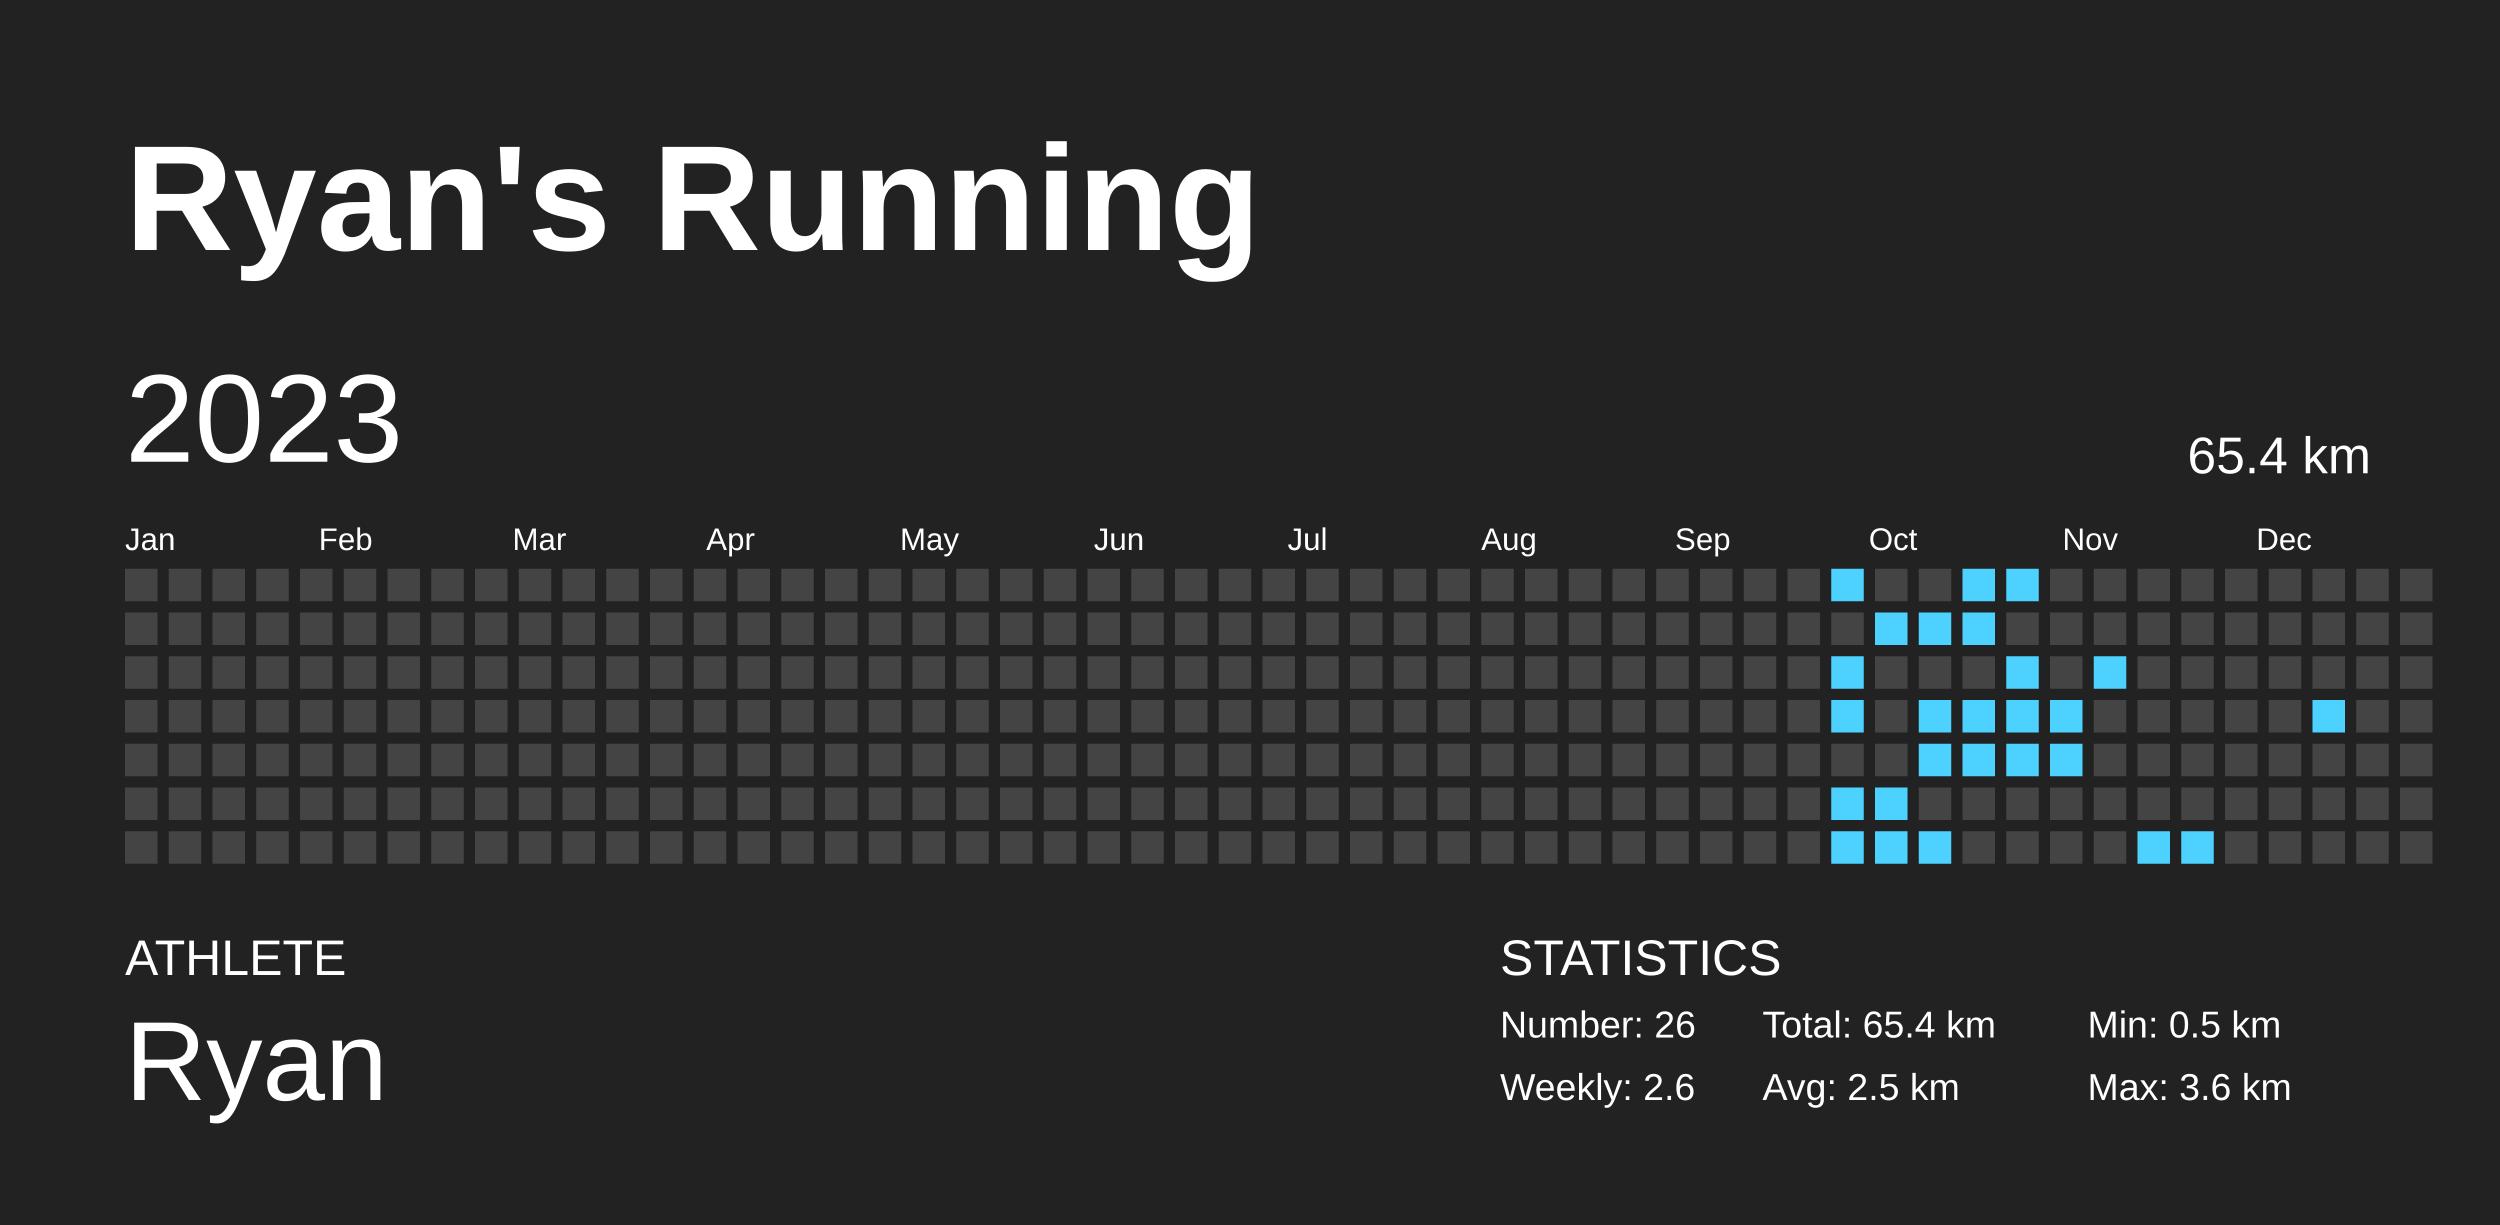
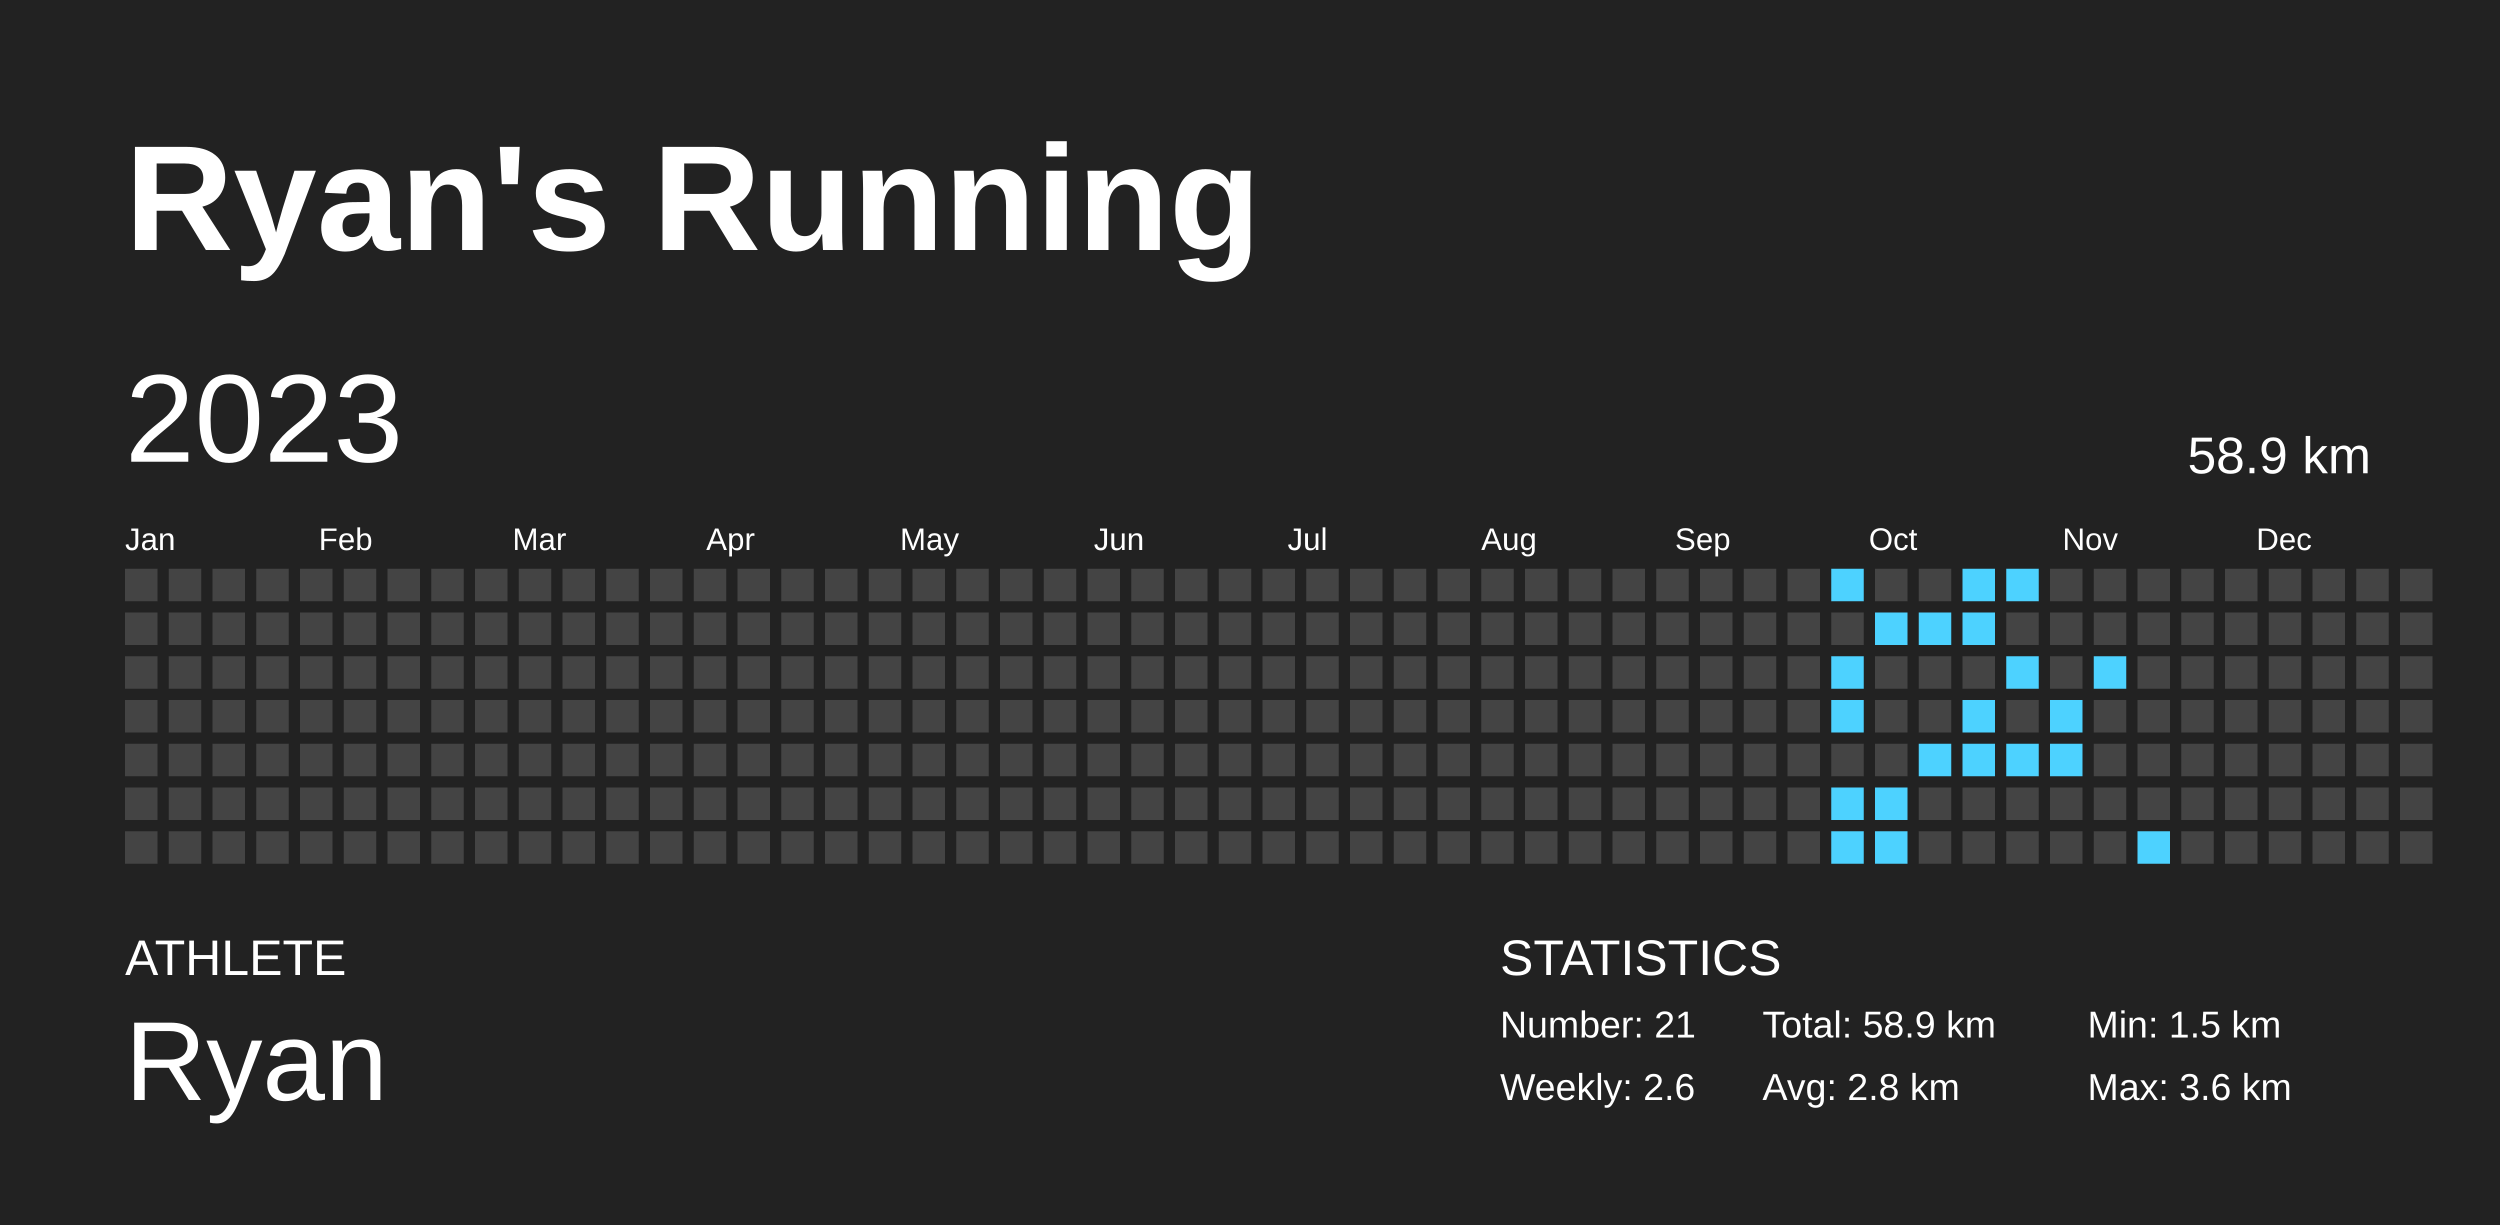
<svg xmlns="http://www.w3.org/2000/svg" baseProfile="full" height="98mm" version="1.1" viewBox="0,0,200,98" width="200mm">
  <defs />
  <rect fill="#222222" height="98" width="200" x="0" y="0" />
  <text fill="#FFFFFF" style="font-size:12px; font-family:Arial; font-weight:bold;" x="10" y="20">Ryan's Running</text>
  <text fill="#FFFFFF" style="font-size:4px; font-family:Arial" x="10" y="78">ATHLETE</text>
  <text fill="#FFFFFF" style="font-size:9px; font-family:Arial" x="10" y="88">Ryan</text>
  <text fill="#FFFFFF" style="font-size:4px; font-family:Arial" x="120" y="78">STATISTICS</text>
-   <text fill="#FFFFFF" style="font-size:3px; font-family:Arial" x="120" y="83">Number: 26</text>
+   <text fill="#FFFFFF" style="font-size:3px; font-family:Arial" x="120" y="83">Number: 21</text>
  <text fill="#FFFFFF" style="font-size:3px; font-family:Arial" x="120" y="88">Weekly: 2.6</text>
-   <text fill="#FFFFFF" style="font-size:3px; font-family:Arial" x="141" y="83">Total: 65.4 km</text>
-   <text fill="#FFFFFF" style="font-size:3px; font-family:Arial" x="141" y="88">Avg: 2.5 km</text>
-   <text fill="#FFFFFF" style="font-size:3px; font-family:Arial" x="167" y="83">Min: 0.5 km</text>
+   <text fill="#FFFFFF" style="font-size:3px; font-family:Arial" x="141" y="83">Total: 58.9 km</text>
+   <text fill="#FFFFFF" style="font-size:3px; font-family:Arial" x="141" y="88">Avg: 2.8 km</text>
+   <text fill="#FFFFFF" style="font-size:3px; font-family:Arial" x="167" y="83">Min: 1.5 km</text>
  <text fill="#FFFFFF" style="font-size:3px; font-family:Arial" x="167" y="88">Max: 3.6 km</text>
  <text dominant-baseline="hanging" fill="#FFFFFF" style="font-size:10.0px; font-family:Arial;" x="10" y="30">2023</text>
-   <text dominant-baseline="hanging" fill="#FFFFFF" style="font-size:4.125px; font-family:Arial;" x="175" y="35">65.4 km</text>
+   <text dominant-baseline="hanging" fill="#FFFFFF" style="font-size:4.125px; font-family:Arial;" x="175" y="35">58.9 km</text>
  <text fill="#FFFFFF" style="font-size:2.5px; font-family:Arial" x="10.0" y="44">Jan</text>
  <text fill="#FFFFFF" style="font-size:2.5px; font-family:Arial" x="25.5" y="44">Feb</text>
  <text fill="#FFFFFF" style="font-size:2.5px; font-family:Arial" x="41.0" y="44">Mar</text>
  <text fill="#FFFFFF" style="font-size:2.5px; font-family:Arial" x="56.5" y="44">Apr</text>
  <text fill="#FFFFFF" style="font-size:2.5px; font-family:Arial" x="72.0" y="44">May</text>
  <text fill="#FFFFFF" style="font-size:2.5px; font-family:Arial" x="87.5" y="44">Jun</text>
  <text fill="#FFFFFF" style="font-size:2.5px; font-family:Arial" x="103.0" y="44">Jul</text>
  <text fill="#FFFFFF" style="font-size:2.5px; font-family:Arial" x="118.5" y="44">Aug</text>
  <text fill="#FFFFFF" style="font-size:2.5px; font-family:Arial" x="134.0" y="44">Sep</text>
  <text fill="#FFFFFF" style="font-size:2.5px; font-family:Arial" x="149.5" y="44">Oct</text>
  <text fill="#FFFFFF" style="font-size:2.5px; font-family:Arial" x="165.0" y="44">Nov</text>
  <text fill="#FFFFFF" style="font-size:2.5px; font-family:Arial" x="180.5" y="44">Dec</text>
  <rect fill="#444444" height="2.6" width="2.6" x="10.0" y="45.5" />
  <rect fill="#444444" height="2.6" width="2.6" x="10.0" y="49.0" />
  <rect fill="#444444" height="2.6" width="2.6" x="10.0" y="52.5" />
  <rect fill="#444444" height="2.6" width="2.6" x="10.0" y="56.0" />
  <rect fill="#444444" height="2.6" width="2.6" x="10.0" y="59.5" />
  <rect fill="#444444" height="2.6" width="2.6" x="10.0" y="63.0" />
  <rect fill="#444444" height="2.6" width="2.6" x="10.0" y="66.5" />
  <rect fill="#444444" height="2.6" width="2.6" x="13.5" y="45.5" />
  <rect fill="#444444" height="2.6" width="2.6" x="13.5" y="49.0" />
  <rect fill="#444444" height="2.6" width="2.6" x="13.5" y="52.5" />
  <rect fill="#444444" height="2.6" width="2.6" x="13.5" y="56.0" />
  <rect fill="#444444" height="2.6" width="2.6" x="13.5" y="59.5" />
  <rect fill="#444444" height="2.6" width="2.6" x="13.5" y="63.0" />
  <rect fill="#444444" height="2.6" width="2.6" x="13.5" y="66.5" />
  <rect fill="#444444" height="2.6" width="2.6" x="17.0" y="45.5" />
  <rect fill="#444444" height="2.6" width="2.6" x="17.0" y="49.0" />
  <rect fill="#444444" height="2.6" width="2.6" x="17.0" y="52.5" />
  <rect fill="#444444" height="2.6" width="2.6" x="17.0" y="56.0" />
  <rect fill="#444444" height="2.6" width="2.6" x="17.0" y="59.5" />
  <rect fill="#444444" height="2.6" width="2.6" x="17.0" y="63.0" />
  <rect fill="#444444" height="2.6" width="2.6" x="17.0" y="66.5" />
  <rect fill="#444444" height="2.6" width="2.6" x="20.5" y="45.5" />
  <rect fill="#444444" height="2.6" width="2.6" x="20.5" y="49.0" />
  <rect fill="#444444" height="2.6" width="2.6" x="20.5" y="52.5" />
  <rect fill="#444444" height="2.6" width="2.6" x="20.5" y="56.0" />
  <rect fill="#444444" height="2.6" width="2.6" x="20.5" y="59.5" />
  <rect fill="#444444" height="2.6" width="2.6" x="20.5" y="63.0" />
  <rect fill="#444444" height="2.6" width="2.6" x="20.5" y="66.5" />
  <rect fill="#444444" height="2.6" width="2.6" x="24.0" y="45.5" />
  <rect fill="#444444" height="2.6" width="2.6" x="24.0" y="49.0" />
  <rect fill="#444444" height="2.6" width="2.6" x="24.0" y="52.5" />
  <rect fill="#444444" height="2.6" width="2.6" x="24.0" y="56.0" />
  <rect fill="#444444" height="2.6" width="2.6" x="24.0" y="59.5" />
  <rect fill="#444444" height="2.6" width="2.6" x="24.0" y="63.0" />
  <rect fill="#444444" height="2.6" width="2.6" x="24.0" y="66.5" />
  <rect fill="#444444" height="2.6" width="2.6" x="27.5" y="45.5" />
  <rect fill="#444444" height="2.6" width="2.6" x="27.5" y="49.0" />
  <rect fill="#444444" height="2.6" width="2.6" x="27.5" y="52.5" />
  <rect fill="#444444" height="2.6" width="2.6" x="27.5" y="56.0" />
  <rect fill="#444444" height="2.6" width="2.6" x="27.5" y="59.5" />
  <rect fill="#444444" height="2.6" width="2.6" x="27.5" y="63.0" />
  <rect fill="#444444" height="2.6" width="2.6" x="27.5" y="66.5" />
  <rect fill="#444444" height="2.6" width="2.6" x="31.0" y="45.5" />
  <rect fill="#444444" height="2.6" width="2.6" x="31.0" y="49.0" />
  <rect fill="#444444" height="2.6" width="2.6" x="31.0" y="52.5" />
  <rect fill="#444444" height="2.6" width="2.6" x="31.0" y="56.0" />
  <rect fill="#444444" height="2.6" width="2.6" x="31.0" y="59.5" />
  <rect fill="#444444" height="2.6" width="2.6" x="31.0" y="63.0" />
  <rect fill="#444444" height="2.6" width="2.6" x="31.0" y="66.5" />
  <rect fill="#444444" height="2.6" width="2.6" x="34.5" y="45.5" />
  <rect fill="#444444" height="2.6" width="2.6" x="34.5" y="49.0" />
  <rect fill="#444444" height="2.6" width="2.6" x="34.5" y="52.5" />
  <rect fill="#444444" height="2.6" width="2.6" x="34.5" y="56.0" />
  <rect fill="#444444" height="2.6" width="2.6" x="34.5" y="59.5" />
  <rect fill="#444444" height="2.6" width="2.6" x="34.5" y="63.0" />
  <rect fill="#444444" height="2.6" width="2.6" x="34.5" y="66.5" />
  <rect fill="#444444" height="2.6" width="2.6" x="38.0" y="45.5" />
  <rect fill="#444444" height="2.6" width="2.6" x="38.0" y="49.0" />
  <rect fill="#444444" height="2.6" width="2.6" x="38.0" y="52.5" />
  <rect fill="#444444" height="2.6" width="2.6" x="38.0" y="56.0" />
  <rect fill="#444444" height="2.6" width="2.6" x="38.0" y="59.5" />
  <rect fill="#444444" height="2.6" width="2.6" x="38.0" y="63.0" />
  <rect fill="#444444" height="2.6" width="2.6" x="38.0" y="66.5" />
  <rect fill="#444444" height="2.6" width="2.6" x="41.5" y="45.5" />
  <rect fill="#444444" height="2.6" width="2.6" x="41.5" y="49.0" />
  <rect fill="#444444" height="2.6" width="2.6" x="41.5" y="52.5" />
  <rect fill="#444444" height="2.6" width="2.6" x="41.5" y="56.0" />
  <rect fill="#444444" height="2.6" width="2.6" x="41.5" y="59.5" />
  <rect fill="#444444" height="2.6" width="2.6" x="41.5" y="63.0" />
  <rect fill="#444444" height="2.6" width="2.6" x="41.5" y="66.5" />
  <rect fill="#444444" height="2.6" width="2.6" x="45.0" y="45.5" />
  <rect fill="#444444" height="2.6" width="2.6" x="45.0" y="49.0" />
  <rect fill="#444444" height="2.6" width="2.6" x="45.0" y="52.5" />
  <rect fill="#444444" height="2.6" width="2.6" x="45.0" y="56.0" />
  <rect fill="#444444" height="2.6" width="2.6" x="45.0" y="59.5" />
  <rect fill="#444444" height="2.6" width="2.6" x="45.0" y="63.0" />
  <rect fill="#444444" height="2.6" width="2.6" x="45.0" y="66.5" />
  <rect fill="#444444" height="2.6" width="2.6" x="48.5" y="45.5" />
  <rect fill="#444444" height="2.6" width="2.6" x="48.5" y="49.0" />
  <rect fill="#444444" height="2.6" width="2.6" x="48.5" y="52.5" />
  <rect fill="#444444" height="2.6" width="2.6" x="48.5" y="56.0" />
  <rect fill="#444444" height="2.6" width="2.6" x="48.5" y="59.5" />
  <rect fill="#444444" height="2.6" width="2.6" x="48.5" y="63.0" />
  <rect fill="#444444" height="2.6" width="2.6" x="48.5" y="66.5" />
  <rect fill="#444444" height="2.6" width="2.6" x="52.0" y="45.5" />
  <rect fill="#444444" height="2.6" width="2.6" x="52.0" y="49.0" />
  <rect fill="#444444" height="2.6" width="2.6" x="52.0" y="52.5" />
  <rect fill="#444444" height="2.6" width="2.6" x="52.0" y="56.0" />
  <rect fill="#444444" height="2.6" width="2.6" x="52.0" y="59.5" />
  <rect fill="#444444" height="2.6" width="2.6" x="52.0" y="63.0" />
  <rect fill="#444444" height="2.6" width="2.6" x="52.0" y="66.5" />
  <rect fill="#444444" height="2.6" width="2.6" x="55.5" y="45.5" />
  <rect fill="#444444" height="2.6" width="2.6" x="55.5" y="49.0" />
  <rect fill="#444444" height="2.6" width="2.6" x="55.5" y="52.5" />
  <rect fill="#444444" height="2.6" width="2.6" x="55.5" y="56.0" />
  <rect fill="#444444" height="2.6" width="2.6" x="55.5" y="59.5" />
  <rect fill="#444444" height="2.6" width="2.6" x="55.5" y="63.0" />
  <rect fill="#444444" height="2.6" width="2.6" x="55.5" y="66.5" />
  <rect fill="#444444" height="2.6" width="2.6" x="59.0" y="45.5" />
  <rect fill="#444444" height="2.6" width="2.6" x="59.0" y="49.0" />
  <rect fill="#444444" height="2.6" width="2.6" x="59.0" y="52.5" />
  <rect fill="#444444" height="2.6" width="2.6" x="59.0" y="56.0" />
  <rect fill="#444444" height="2.6" width="2.6" x="59.0" y="59.5" />
  <rect fill="#444444" height="2.6" width="2.6" x="59.0" y="63.0" />
  <rect fill="#444444" height="2.6" width="2.6" x="59.0" y="66.5" />
  <rect fill="#444444" height="2.6" width="2.6" x="62.5" y="45.5" />
  <rect fill="#444444" height="2.6" width="2.6" x="62.5" y="49.0" />
  <rect fill="#444444" height="2.6" width="2.6" x="62.5" y="52.5" />
  <rect fill="#444444" height="2.6" width="2.6" x="62.5" y="56.0" />
  <rect fill="#444444" height="2.6" width="2.6" x="62.5" y="59.5" />
  <rect fill="#444444" height="2.6" width="2.6" x="62.5" y="63.0" />
  <rect fill="#444444" height="2.6" width="2.6" x="62.5" y="66.5" />
  <rect fill="#444444" height="2.6" width="2.6" x="66.0" y="45.5" />
  <rect fill="#444444" height="2.6" width="2.6" x="66.0" y="49.0" />
  <rect fill="#444444" height="2.6" width="2.6" x="66.0" y="52.5" />
  <rect fill="#444444" height="2.6" width="2.6" x="66.0" y="56.0" />
  <rect fill="#444444" height="2.6" width="2.6" x="66.0" y="59.5" />
  <rect fill="#444444" height="2.6" width="2.6" x="66.0" y="63.0" />
  <rect fill="#444444" height="2.6" width="2.6" x="66.0" y="66.5" />
  <rect fill="#444444" height="2.6" width="2.6" x="69.5" y="45.5" />
  <rect fill="#444444" height="2.6" width="2.6" x="69.5" y="49.0" />
  <rect fill="#444444" height="2.6" width="2.6" x="69.5" y="52.5" />
  <rect fill="#444444" height="2.6" width="2.6" x="69.5" y="56.0" />
  <rect fill="#444444" height="2.6" width="2.6" x="69.5" y="59.5" />
  <rect fill="#444444" height="2.6" width="2.6" x="69.5" y="63.0" />
  <rect fill="#444444" height="2.6" width="2.6" x="69.5" y="66.5" />
  <rect fill="#444444" height="2.6" width="2.6" x="73.0" y="45.5" />
  <rect fill="#444444" height="2.6" width="2.6" x="73.0" y="49.0" />
  <rect fill="#444444" height="2.6" width="2.6" x="73.0" y="52.5" />
  <rect fill="#444444" height="2.6" width="2.6" x="73.0" y="56.0" />
  <rect fill="#444444" height="2.6" width="2.6" x="73.0" y="59.5" />
  <rect fill="#444444" height="2.6" width="2.6" x="73.0" y="63.0" />
  <rect fill="#444444" height="2.6" width="2.6" x="73.0" y="66.5" />
  <rect fill="#444444" height="2.6" width="2.6" x="76.5" y="45.5" />
  <rect fill="#444444" height="2.6" width="2.6" x="76.5" y="49.0" />
  <rect fill="#444444" height="2.6" width="2.6" x="76.5" y="52.5" />
  <rect fill="#444444" height="2.6" width="2.6" x="76.5" y="56.0" />
  <rect fill="#444444" height="2.6" width="2.6" x="76.5" y="59.5" />
  <rect fill="#444444" height="2.6" width="2.6" x="76.5" y="63.0" />
  <rect fill="#444444" height="2.6" width="2.6" x="76.5" y="66.5" />
  <rect fill="#444444" height="2.6" width="2.6" x="80.0" y="45.5" />
  <rect fill="#444444" height="2.6" width="2.6" x="80.0" y="49.0" />
  <rect fill="#444444" height="2.6" width="2.6" x="80.0" y="52.5" />
  <rect fill="#444444" height="2.6" width="2.6" x="80.0" y="56.0" />
  <rect fill="#444444" height="2.6" width="2.6" x="80.0" y="59.5" />
  <rect fill="#444444" height="2.6" width="2.6" x="80.0" y="63.0" />
  <rect fill="#444444" height="2.6" width="2.6" x="80.0" y="66.5" />
  <rect fill="#444444" height="2.6" width="2.6" x="83.5" y="45.5" />
  <rect fill="#444444" height="2.6" width="2.6" x="83.5" y="49.0" />
  <rect fill="#444444" height="2.6" width="2.6" x="83.5" y="52.5" />
  <rect fill="#444444" height="2.6" width="2.6" x="83.5" y="56.0" />
  <rect fill="#444444" height="2.6" width="2.6" x="83.5" y="59.5" />
  <rect fill="#444444" height="2.6" width="2.6" x="83.5" y="63.0" />
  <rect fill="#444444" height="2.6" width="2.6" x="83.5" y="66.5" />
  <rect fill="#444444" height="2.6" width="2.6" x="87.0" y="45.5" />
  <rect fill="#444444" height="2.6" width="2.6" x="87.0" y="49.0" />
  <rect fill="#444444" height="2.6" width="2.6" x="87.0" y="52.5" />
  <rect fill="#444444" height="2.6" width="2.6" x="87.0" y="56.0" />
  <rect fill="#444444" height="2.6" width="2.6" x="87.0" y="59.5" />
  <rect fill="#444444" height="2.6" width="2.6" x="87.0" y="63.0" />
  <rect fill="#444444" height="2.6" width="2.6" x="87.0" y="66.5" />
  <rect fill="#444444" height="2.6" width="2.6" x="90.5" y="45.5" />
  <rect fill="#444444" height="2.6" width="2.6" x="90.5" y="49.0" />
  <rect fill="#444444" height="2.6" width="2.6" x="90.5" y="52.5" />
  <rect fill="#444444" height="2.6" width="2.6" x="90.5" y="56.0" />
  <rect fill="#444444" height="2.6" width="2.6" x="90.5" y="59.5" />
  <rect fill="#444444" height="2.6" width="2.6" x="90.5" y="63.0" />
  <rect fill="#444444" height="2.6" width="2.6" x="90.5" y="66.5" />
  <rect fill="#444444" height="2.6" width="2.6" x="94.0" y="45.5" />
  <rect fill="#444444" height="2.6" width="2.6" x="94.0" y="49.0" />
  <rect fill="#444444" height="2.6" width="2.6" x="94.0" y="52.5" />
  <rect fill="#444444" height="2.6" width="2.6" x="94.0" y="56.0" />
  <rect fill="#444444" height="2.6" width="2.6" x="94.0" y="59.5" />
  <rect fill="#444444" height="2.6" width="2.6" x="94.0" y="63.0" />
  <rect fill="#444444" height="2.6" width="2.6" x="94.0" y="66.5" />
  <rect fill="#444444" height="2.6" width="2.6" x="97.5" y="45.5" />
  <rect fill="#444444" height="2.6" width="2.6" x="97.5" y="49.0" />
  <rect fill="#444444" height="2.6" width="2.6" x="97.5" y="52.5" />
  <rect fill="#444444" height="2.6" width="2.6" x="97.5" y="56.0" />
  <rect fill="#444444" height="2.6" width="2.6" x="97.5" y="59.5" />
  <rect fill="#444444" height="2.6" width="2.6" x="97.5" y="63.0" />
  <rect fill="#444444" height="2.6" width="2.6" x="97.5" y="66.5" />
  <rect fill="#444444" height="2.6" width="2.6" x="101.0" y="45.5" />
  <rect fill="#444444" height="2.6" width="2.6" x="101.0" y="49.0" />
  <rect fill="#444444" height="2.6" width="2.6" x="101.0" y="52.5" />
  <rect fill="#444444" height="2.6" width="2.6" x="101.0" y="56.0" />
  <rect fill="#444444" height="2.6" width="2.6" x="101.0" y="59.5" />
  <rect fill="#444444" height="2.6" width="2.6" x="101.0" y="63.0" />
  <rect fill="#444444" height="2.6" width="2.6" x="101.0" y="66.5" />
  <rect fill="#444444" height="2.6" width="2.6" x="104.5" y="45.5" />
  <rect fill="#444444" height="2.6" width="2.6" x="104.5" y="49.0" />
  <rect fill="#444444" height="2.6" width="2.6" x="104.5" y="52.5" />
  <rect fill="#444444" height="2.6" width="2.6" x="104.5" y="56.0" />
  <rect fill="#444444" height="2.6" width="2.6" x="104.5" y="59.5" />
  <rect fill="#444444" height="2.6" width="2.6" x="104.5" y="63.0" />
  <rect fill="#444444" height="2.6" width="2.6" x="104.5" y="66.5" />
  <rect fill="#444444" height="2.6" width="2.6" x="108.0" y="45.5" />
  <rect fill="#444444" height="2.6" width="2.6" x="108.0" y="49.0" />
  <rect fill="#444444" height="2.6" width="2.6" x="108.0" y="52.5" />
  <rect fill="#444444" height="2.6" width="2.6" x="108.0" y="56.0" />
  <rect fill="#444444" height="2.6" width="2.6" x="108.0" y="59.5" />
  <rect fill="#444444" height="2.6" width="2.6" x="108.0" y="63.0" />
  <rect fill="#444444" height="2.6" width="2.6" x="108.0" y="66.5" />
  <rect fill="#444444" height="2.6" width="2.6" x="111.5" y="45.5" />
  <rect fill="#444444" height="2.6" width="2.6" x="111.5" y="49.0" />
  <rect fill="#444444" height="2.6" width="2.6" x="111.5" y="52.5" />
  <rect fill="#444444" height="2.6" width="2.6" x="111.5" y="56.0" />
  <rect fill="#444444" height="2.6" width="2.6" x="111.5" y="59.5" />
  <rect fill="#444444" height="2.6" width="2.6" x="111.5" y="63.0" />
  <rect fill="#444444" height="2.6" width="2.6" x="111.5" y="66.5" />
  <rect fill="#444444" height="2.6" width="2.6" x="115.0" y="45.5" />
  <rect fill="#444444" height="2.6" width="2.6" x="115.0" y="49.0" />
  <rect fill="#444444" height="2.6" width="2.6" x="115.0" y="52.5" />
  <rect fill="#444444" height="2.6" width="2.6" x="115.0" y="56.0" />
  <rect fill="#444444" height="2.6" width="2.6" x="115.0" y="59.5" />
  <rect fill="#444444" height="2.6" width="2.6" x="115.0" y="63.0" />
  <rect fill="#444444" height="2.6" width="2.6" x="115.0" y="66.5" />
  <rect fill="#444444" height="2.6" width="2.6" x="118.5" y="45.5" />
  <rect fill="#444444" height="2.6" width="2.6" x="118.5" y="49.0" />
  <rect fill="#444444" height="2.6" width="2.6" x="118.5" y="52.5" />
  <rect fill="#444444" height="2.6" width="2.6" x="118.5" y="56.0" />
  <rect fill="#444444" height="2.6" width="2.6" x="118.5" y="59.5" />
  <rect fill="#444444" height="2.6" width="2.6" x="118.5" y="63.0" />
  <rect fill="#444444" height="2.6" width="2.6" x="118.5" y="66.5" />
  <rect fill="#444444" height="2.6" width="2.6" x="122.0" y="45.5" />
  <rect fill="#444444" height="2.6" width="2.6" x="122.0" y="49.0" />
  <rect fill="#444444" height="2.6" width="2.6" x="122.0" y="52.5" />
  <rect fill="#444444" height="2.6" width="2.6" x="122.0" y="56.0" />
  <rect fill="#444444" height="2.6" width="2.6" x="122.0" y="59.5" />
  <rect fill="#444444" height="2.6" width="2.6" x="122.0" y="63.0" />
  <rect fill="#444444" height="2.6" width="2.6" x="122.0" y="66.5" />
  <rect fill="#444444" height="2.6" width="2.6" x="125.5" y="45.5" />
  <rect fill="#444444" height="2.6" width="2.6" x="125.5" y="49.0" />
  <rect fill="#444444" height="2.6" width="2.6" x="125.5" y="52.5" />
  <rect fill="#444444" height="2.6" width="2.6" x="125.5" y="56.0" />
  <rect fill="#444444" height="2.6" width="2.6" x="125.5" y="59.5" />
  <rect fill="#444444" height="2.6" width="2.6" x="125.5" y="63.0" />
  <rect fill="#444444" height="2.6" width="2.6" x="125.5" y="66.5" />
  <rect fill="#444444" height="2.6" width="2.6" x="129.0" y="45.5" />
  <rect fill="#444444" height="2.6" width="2.6" x="129.0" y="49.0" />
  <rect fill="#444444" height="2.6" width="2.6" x="129.0" y="52.5" />
  <rect fill="#444444" height="2.6" width="2.6" x="129.0" y="56.0" />
  <rect fill="#444444" height="2.6" width="2.6" x="129.0" y="59.5" />
  <rect fill="#444444" height="2.6" width="2.6" x="129.0" y="63.0" />
  <rect fill="#444444" height="2.6" width="2.6" x="129.0" y="66.5" />
  <rect fill="#444444" height="2.6" width="2.6" x="132.5" y="45.5" />
  <rect fill="#444444" height="2.6" width="2.6" x="132.5" y="49.0" />
  <rect fill="#444444" height="2.6" width="2.6" x="132.5" y="52.5" />
  <rect fill="#444444" height="2.6" width="2.6" x="132.5" y="56.0" />
  <rect fill="#444444" height="2.6" width="2.6" x="132.5" y="59.5" />
  <rect fill="#444444" height="2.6" width="2.6" x="132.5" y="63.0" />
  <rect fill="#444444" height="2.6" width="2.6" x="132.5" y="66.5" />
  <rect fill="#444444" height="2.6" width="2.6" x="136.0" y="45.5" />
  <rect fill="#444444" height="2.6" width="2.6" x="136.0" y="49.0" />
  <rect fill="#444444" height="2.6" width="2.6" x="136.0" y="52.5" />
  <rect fill="#444444" height="2.6" width="2.6" x="136.0" y="56.0" />
  <rect fill="#444444" height="2.6" width="2.6" x="136.0" y="59.5" />
  <rect fill="#444444" height="2.6" width="2.6" x="136.0" y="63.0" />
  <rect fill="#444444" height="2.6" width="2.6" x="136.0" y="66.5" />
  <rect fill="#444444" height="2.6" width="2.6" x="139.5" y="45.5" />
  <rect fill="#444444" height="2.6" width="2.6" x="139.5" y="49.0" />
  <rect fill="#444444" height="2.6" width="2.6" x="139.5" y="52.5" />
  <rect fill="#444444" height="2.6" width="2.6" x="139.5" y="56.0" />
  <rect fill="#444444" height="2.6" width="2.6" x="139.5" y="59.5" />
  <rect fill="#444444" height="2.6" width="2.6" x="139.5" y="63.0" />
  <rect fill="#444444" height="2.6" width="2.6" x="139.5" y="66.5" />
  <rect fill="#444444" height="2.6" width="2.6" x="143.0" y="45.5" />
  <rect fill="#444444" height="2.6" width="2.6" x="143.0" y="49.0" />
  <rect fill="#444444" height="2.6" width="2.6" x="143.0" y="52.5" />
  <rect fill="#444444" height="2.6" width="2.6" x="143.0" y="56.0" />
  <rect fill="#444444" height="2.6" width="2.6" x="143.0" y="59.5" />
  <rect fill="#444444" height="2.6" width="2.6" x="143.0" y="63.0" />
  <rect fill="#444444" height="2.6" width="2.6" x="143.0" y="66.5" />
  <rect fill="#4dd2ff" height="2.6" width="2.6" x="146.5" y="45.5" />
  <rect fill="#444444" height="2.6" width="2.6" x="146.5" y="49.0" />
  <rect fill="#4dd2ff" height="2.6" width="2.6" x="146.5" y="52.5" />
  <rect fill="#4dd2ff" height="2.6" width="2.6" x="146.5" y="56.0" />
  <rect fill="#444444" height="2.6" width="2.6" x="146.5" y="59.5" />
  <rect fill="#4dd2ff" height="2.6" width="2.6" x="146.5" y="63.0" />
  <rect fill="#4dd2ff" height="2.6" width="2.6" x="146.5" y="66.5" />
  <rect fill="#444444" height="2.6" width="2.6" x="150.0" y="45.5" />
  <rect fill="#4dd2ff" height="2.6" width="2.6" x="150.0" y="49.0" />
  <rect fill="#444444" height="2.6" width="2.6" x="150.0" y="52.5" />
  <rect fill="#444444" height="2.6" width="2.6" x="150.0" y="56.0" />
  <rect fill="#444444" height="2.6" width="2.6" x="150.0" y="59.5" />
  <rect fill="#4dd2ff" height="2.6" width="2.6" x="150.0" y="63.0" />
  <rect fill="#4dd2ff" height="2.6" width="2.6" x="150.0" y="66.5" />
  <rect fill="#444444" height="2.6" width="2.6" x="153.5" y="45.5" />
  <rect fill="#4dd2ff" height="2.6" width="2.6" x="153.5" y="49.0" />
  <rect fill="#444444" height="2.6" width="2.6" x="153.5" y="52.5" />
-   <rect fill="#4dd2ff" height="2.6" width="2.6" x="153.5" y="56.0" />
+   <rect fill="#444444" height="2.6" width="2.6" x="153.5" y="56.0" />
  <rect fill="#4dd2ff" height="2.6" width="2.6" x="153.5" y="59.5" />
  <rect fill="#444444" height="2.6" width="2.6" x="153.5" y="63.0" />
-   <rect fill="#4dd2ff" height="2.6" width="2.6" x="153.5" y="66.5" />
+   <rect fill="#444444" height="2.6" width="2.6" x="153.5" y="66.5" />
  <rect fill="#4dd2ff" height="2.6" width="2.6" x="157.0" y="45.5" />
  <rect fill="#4dd2ff" height="2.6" width="2.6" x="157.0" y="49.0" />
  <rect fill="#444444" height="2.6" width="2.6" x="157.0" y="52.5" />
  <rect fill="#4dd2ff" height="2.6" width="2.6" x="157.0" y="56.0" />
  <rect fill="#4dd2ff" height="2.6" width="2.6" x="157.0" y="59.5" />
  <rect fill="#444444" height="2.6" width="2.6" x="157.0" y="63.0" />
  <rect fill="#444444" height="2.6" width="2.6" x="157.0" y="66.5" />
  <rect fill="#4dd2ff" height="2.6" width="2.6" x="160.5" y="45.5" />
  <rect fill="#444444" height="2.6" width="2.6" x="160.5" y="49.0" />
  <rect fill="#4dd2ff" height="2.6" width="2.6" x="160.5" y="52.5" />
-   <rect fill="#4dd2ff" height="2.6" width="2.6" x="160.5" y="56.0" />
+   <rect fill="#444444" height="2.6" width="2.6" x="160.5" y="56.0" />
  <rect fill="#4dd2ff" height="2.6" width="2.6" x="160.5" y="59.5" />
  <rect fill="#444444" height="2.6" width="2.6" x="160.5" y="63.0" />
  <rect fill="#444444" height="2.6" width="2.6" x="160.5" y="66.5" />
  <rect fill="#444444" height="2.6" width="2.6" x="164.0" y="45.5" />
  <rect fill="#444444" height="2.6" width="2.6" x="164.0" y="49.0" />
  <rect fill="#444444" height="2.6" width="2.6" x="164.0" y="52.5" />
  <rect fill="#4dd2ff" height="2.6" width="2.6" x="164.0" y="56.0" />
  <rect fill="#4dd2ff" height="2.6" width="2.6" x="164.0" y="59.5" />
  <rect fill="#444444" height="2.6" width="2.6" x="164.0" y="63.0" />
  <rect fill="#444444" height="2.6" width="2.6" x="164.0" y="66.5" />
  <rect fill="#444444" height="2.6" width="2.6" x="167.5" y="45.5" />
  <rect fill="#444444" height="2.6" width="2.6" x="167.5" y="49.0" />
  <rect fill="#4dd2ff" height="2.6" width="2.6" x="167.5" y="52.5" />
  <rect fill="#444444" height="2.6" width="2.6" x="167.5" y="56.0" />
  <rect fill="#444444" height="2.6" width="2.6" x="167.5" y="59.5" />
  <rect fill="#444444" height="2.6" width="2.6" x="167.5" y="63.0" />
  <rect fill="#444444" height="2.6" width="2.6" x="167.5" y="66.5" />
  <rect fill="#444444" height="2.6" width="2.6" x="171.0" y="45.5" />
  <rect fill="#444444" height="2.6" width="2.6" x="171.0" y="49.0" />
  <rect fill="#444444" height="2.6" width="2.6" x="171.0" y="52.5" />
  <rect fill="#444444" height="2.6" width="2.6" x="171.0" y="56.0" />
  <rect fill="#444444" height="2.6" width="2.6" x="171.0" y="59.5" />
  <rect fill="#444444" height="2.6" width="2.6" x="171.0" y="63.0" />
  <rect fill="#4dd2ff" height="2.6" width="2.6" x="171.0" y="66.5" />
  <rect fill="#444444" height="2.6" width="2.6" x="174.5" y="45.5" />
  <rect fill="#444444" height="2.6" width="2.6" x="174.5" y="49.0" />
  <rect fill="#444444" height="2.6" width="2.6" x="174.5" y="52.5" />
  <rect fill="#444444" height="2.6" width="2.6" x="174.5" y="56.0" />
  <rect fill="#444444" height="2.6" width="2.6" x="174.5" y="59.5" />
  <rect fill="#444444" height="2.6" width="2.6" x="174.5" y="63.0" />
-   <rect fill="#4dd2ff" height="2.6" width="2.6" x="174.5" y="66.5" />
+   <rect fill="#444444" height="2.6" width="2.6" x="174.5" y="66.5" />
  <rect fill="#444444" height="2.6" width="2.6" x="178.0" y="45.5" />
  <rect fill="#444444" height="2.6" width="2.6" x="178.0" y="49.0" />
  <rect fill="#444444" height="2.6" width="2.6" x="178.0" y="52.5" />
  <rect fill="#444444" height="2.6" width="2.6" x="178.0" y="56.0" />
  <rect fill="#444444" height="2.6" width="2.6" x="178.0" y="59.5" />
  <rect fill="#444444" height="2.6" width="2.6" x="178.0" y="63.0" />
  <rect fill="#444444" height="2.6" width="2.6" x="178.0" y="66.5" />
  <rect fill="#444444" height="2.6" width="2.6" x="181.5" y="45.5" />
  <rect fill="#444444" height="2.6" width="2.6" x="181.5" y="49.0" />
  <rect fill="#444444" height="2.6" width="2.6" x="181.5" y="52.5" />
  <rect fill="#444444" height="2.6" width="2.6" x="181.5" y="56.0" />
  <rect fill="#444444" height="2.6" width="2.6" x="181.5" y="59.5" />
  <rect fill="#444444" height="2.6" width="2.6" x="181.5" y="63.0" />
  <rect fill="#444444" height="2.6" width="2.6" x="181.5" y="66.5" />
  <rect fill="#444444" height="2.6" width="2.6" x="185.0" y="45.5" />
  <rect fill="#444444" height="2.6" width="2.6" x="185.0" y="49.0" />
  <rect fill="#444444" height="2.6" width="2.6" x="185.0" y="52.5" />
-   <rect fill="#4dd2ff" height="2.6" width="2.6" x="185.0" y="56.0" />
+   <rect fill="#444444" height="2.6" width="2.6" x="185.0" y="56.0" />
  <rect fill="#444444" height="2.6" width="2.6" x="185.0" y="59.5" />
  <rect fill="#444444" height="2.6" width="2.6" x="185.0" y="63.0" />
  <rect fill="#444444" height="2.6" width="2.6" x="185.0" y="66.5" />
  <rect fill="#444444" height="2.6" width="2.6" x="188.5" y="45.5" />
  <rect fill="#444444" height="2.6" width="2.6" x="188.5" y="49.0" />
  <rect fill="#444444" height="2.6" width="2.6" x="188.5" y="52.5" />
  <rect fill="#444444" height="2.6" width="2.6" x="188.5" y="56.0" />
  <rect fill="#444444" height="2.6" width="2.6" x="188.5" y="59.5" />
  <rect fill="#444444" height="2.6" width="2.6" x="188.5" y="63.0" />
  <rect fill="#444444" height="2.6" width="2.6" x="188.5" y="66.5" />
  <rect fill="#444444" height="2.6" width="2.6" x="192.0" y="45.5" />
  <rect fill="#444444" height="2.6" width="2.6" x="192.0" y="49.0" />
  <rect fill="#444444" height="2.6" width="2.6" x="192.0" y="52.5" />
  <rect fill="#444444" height="2.6" width="2.6" x="192.0" y="56.0" />
  <rect fill="#444444" height="2.6" width="2.6" x="192.0" y="59.5" />
  <rect fill="#444444" height="2.6" width="2.6" x="192.0" y="63.0" />
  <rect fill="#444444" height="2.6" width="2.6" x="192.0" y="66.5" />
</svg>
